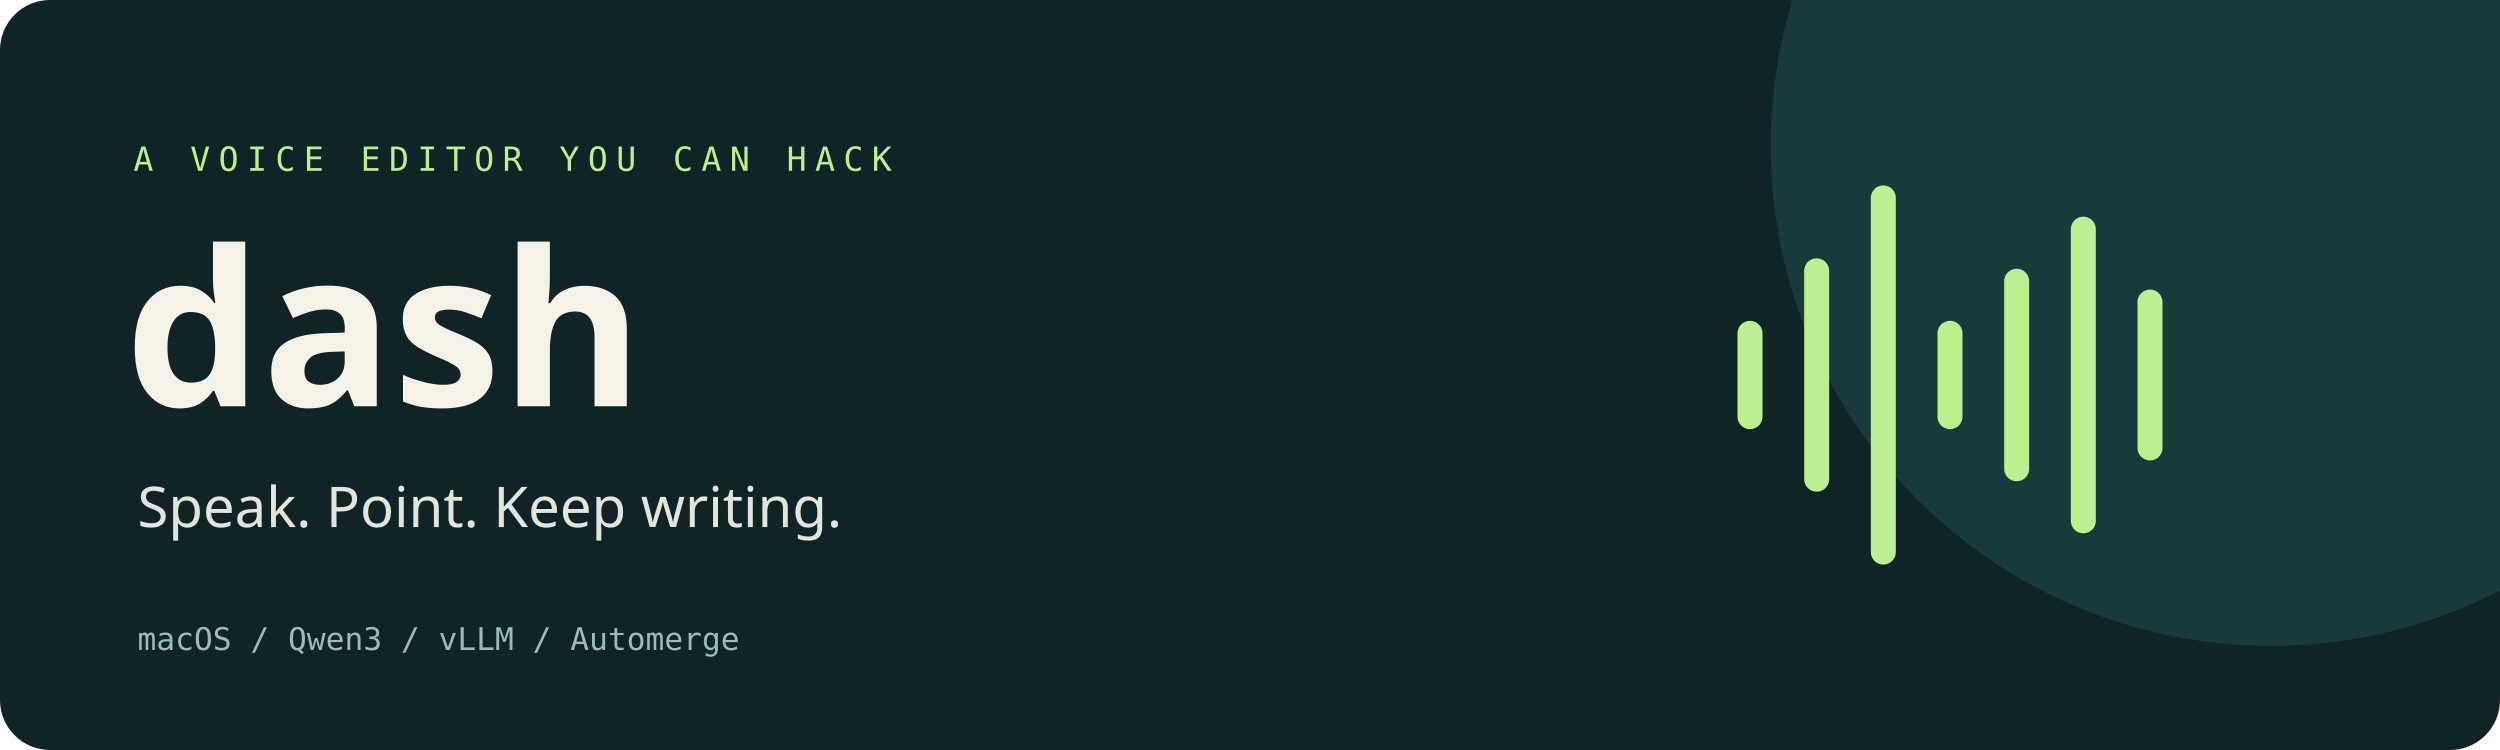
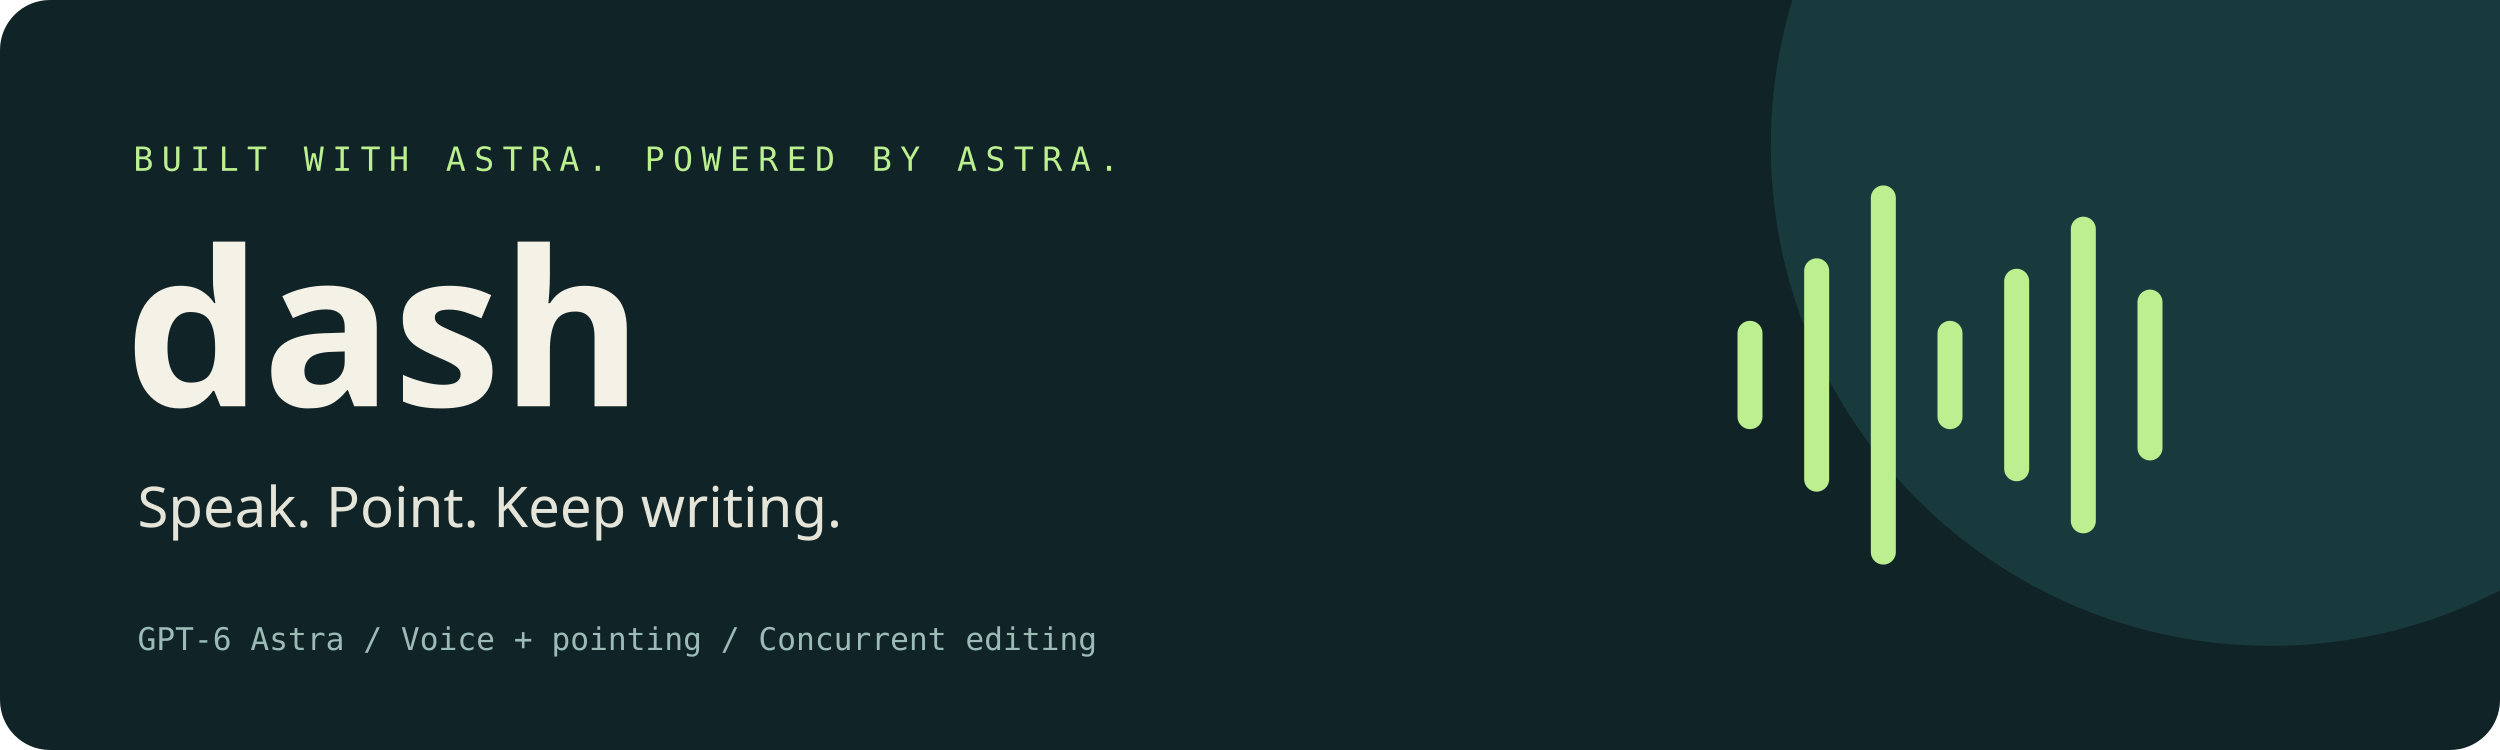
<svg xmlns="http://www.w3.org/2000/svg" width="1200" height="360" viewBox="0 0 1200 360">
  <rect width="1200" height="360" rx="24" fill="#102326" />
  <circle cx="1090" cy="70" r="240" fill="#193a3d" />
  <path d="M840 160v40m32-70v100m32-135v170m32-105v40m32-65v90m32-115v140m32-105v70" stroke="#bcef90" stroke-width="12" stroke-linecap="round" />
-   <text x="64" y="82" font-family="ui-monospace,monospace" font-size="16" letter-spacing="4" fill="#bcef90">A VOICE EDITOR YOU CAN HACK</text>
+   <text x="64" y="82" font-family="ui-monospace,monospace" font-size="16" letter-spacing="4" fill="#bcef90">BUILT WITH ASTRA. POWERED BY ASTRA.</text>
  <text x="60" y="195" font-family="system-ui,sans-serif" font-weight="750" font-size="104" fill="#f4f1e7">dash</text>
  <text x="66" y="253" font-family="system-ui,sans-serif" font-size="27" fill="#e4e4d8">Speak. Point. Keep writing.</text>
-   <text x="66" y="312" font-family="ui-monospace,monospace" font-size="15" fill="#9cbbb7">macOS  /  Qwen3  /  vLLM  /  Automerge</text>
+   <text x="66" y="312" font-family="ui-monospace,monospace" font-size="15" fill="#9cbbb7">GPT-6 Astra  /  Voice + pointing  /  Concurrent editing</text>
</svg>
